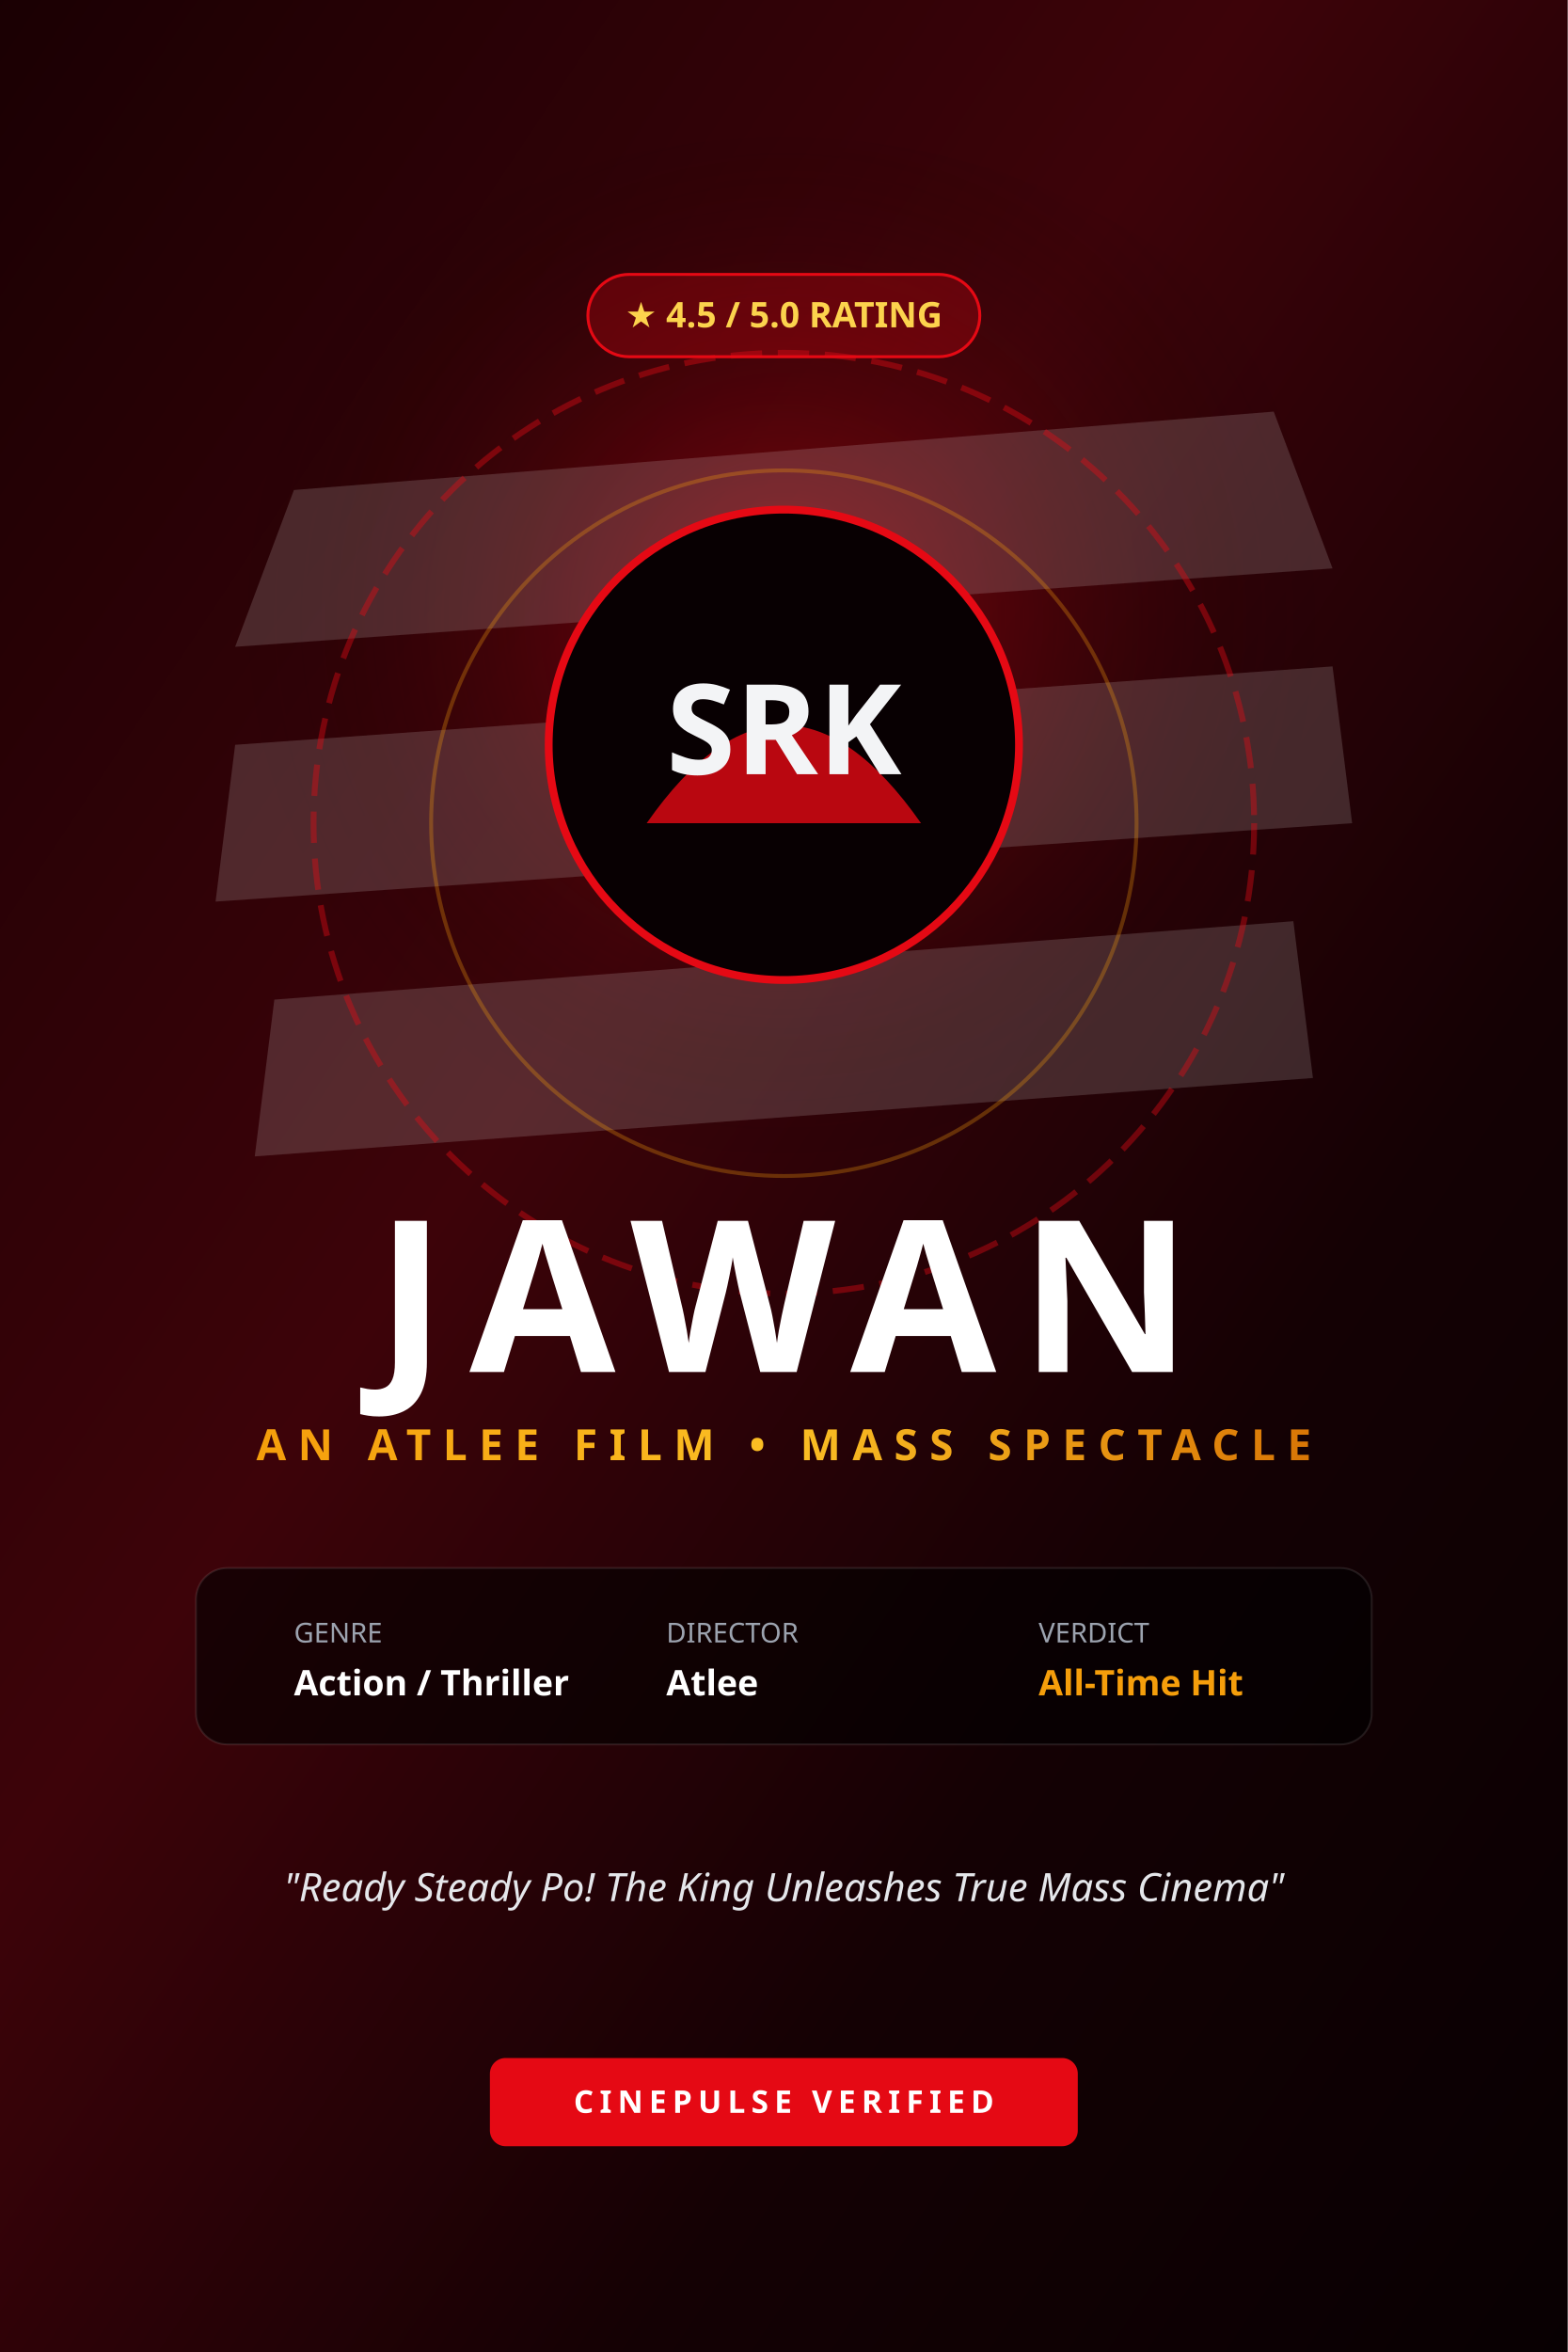
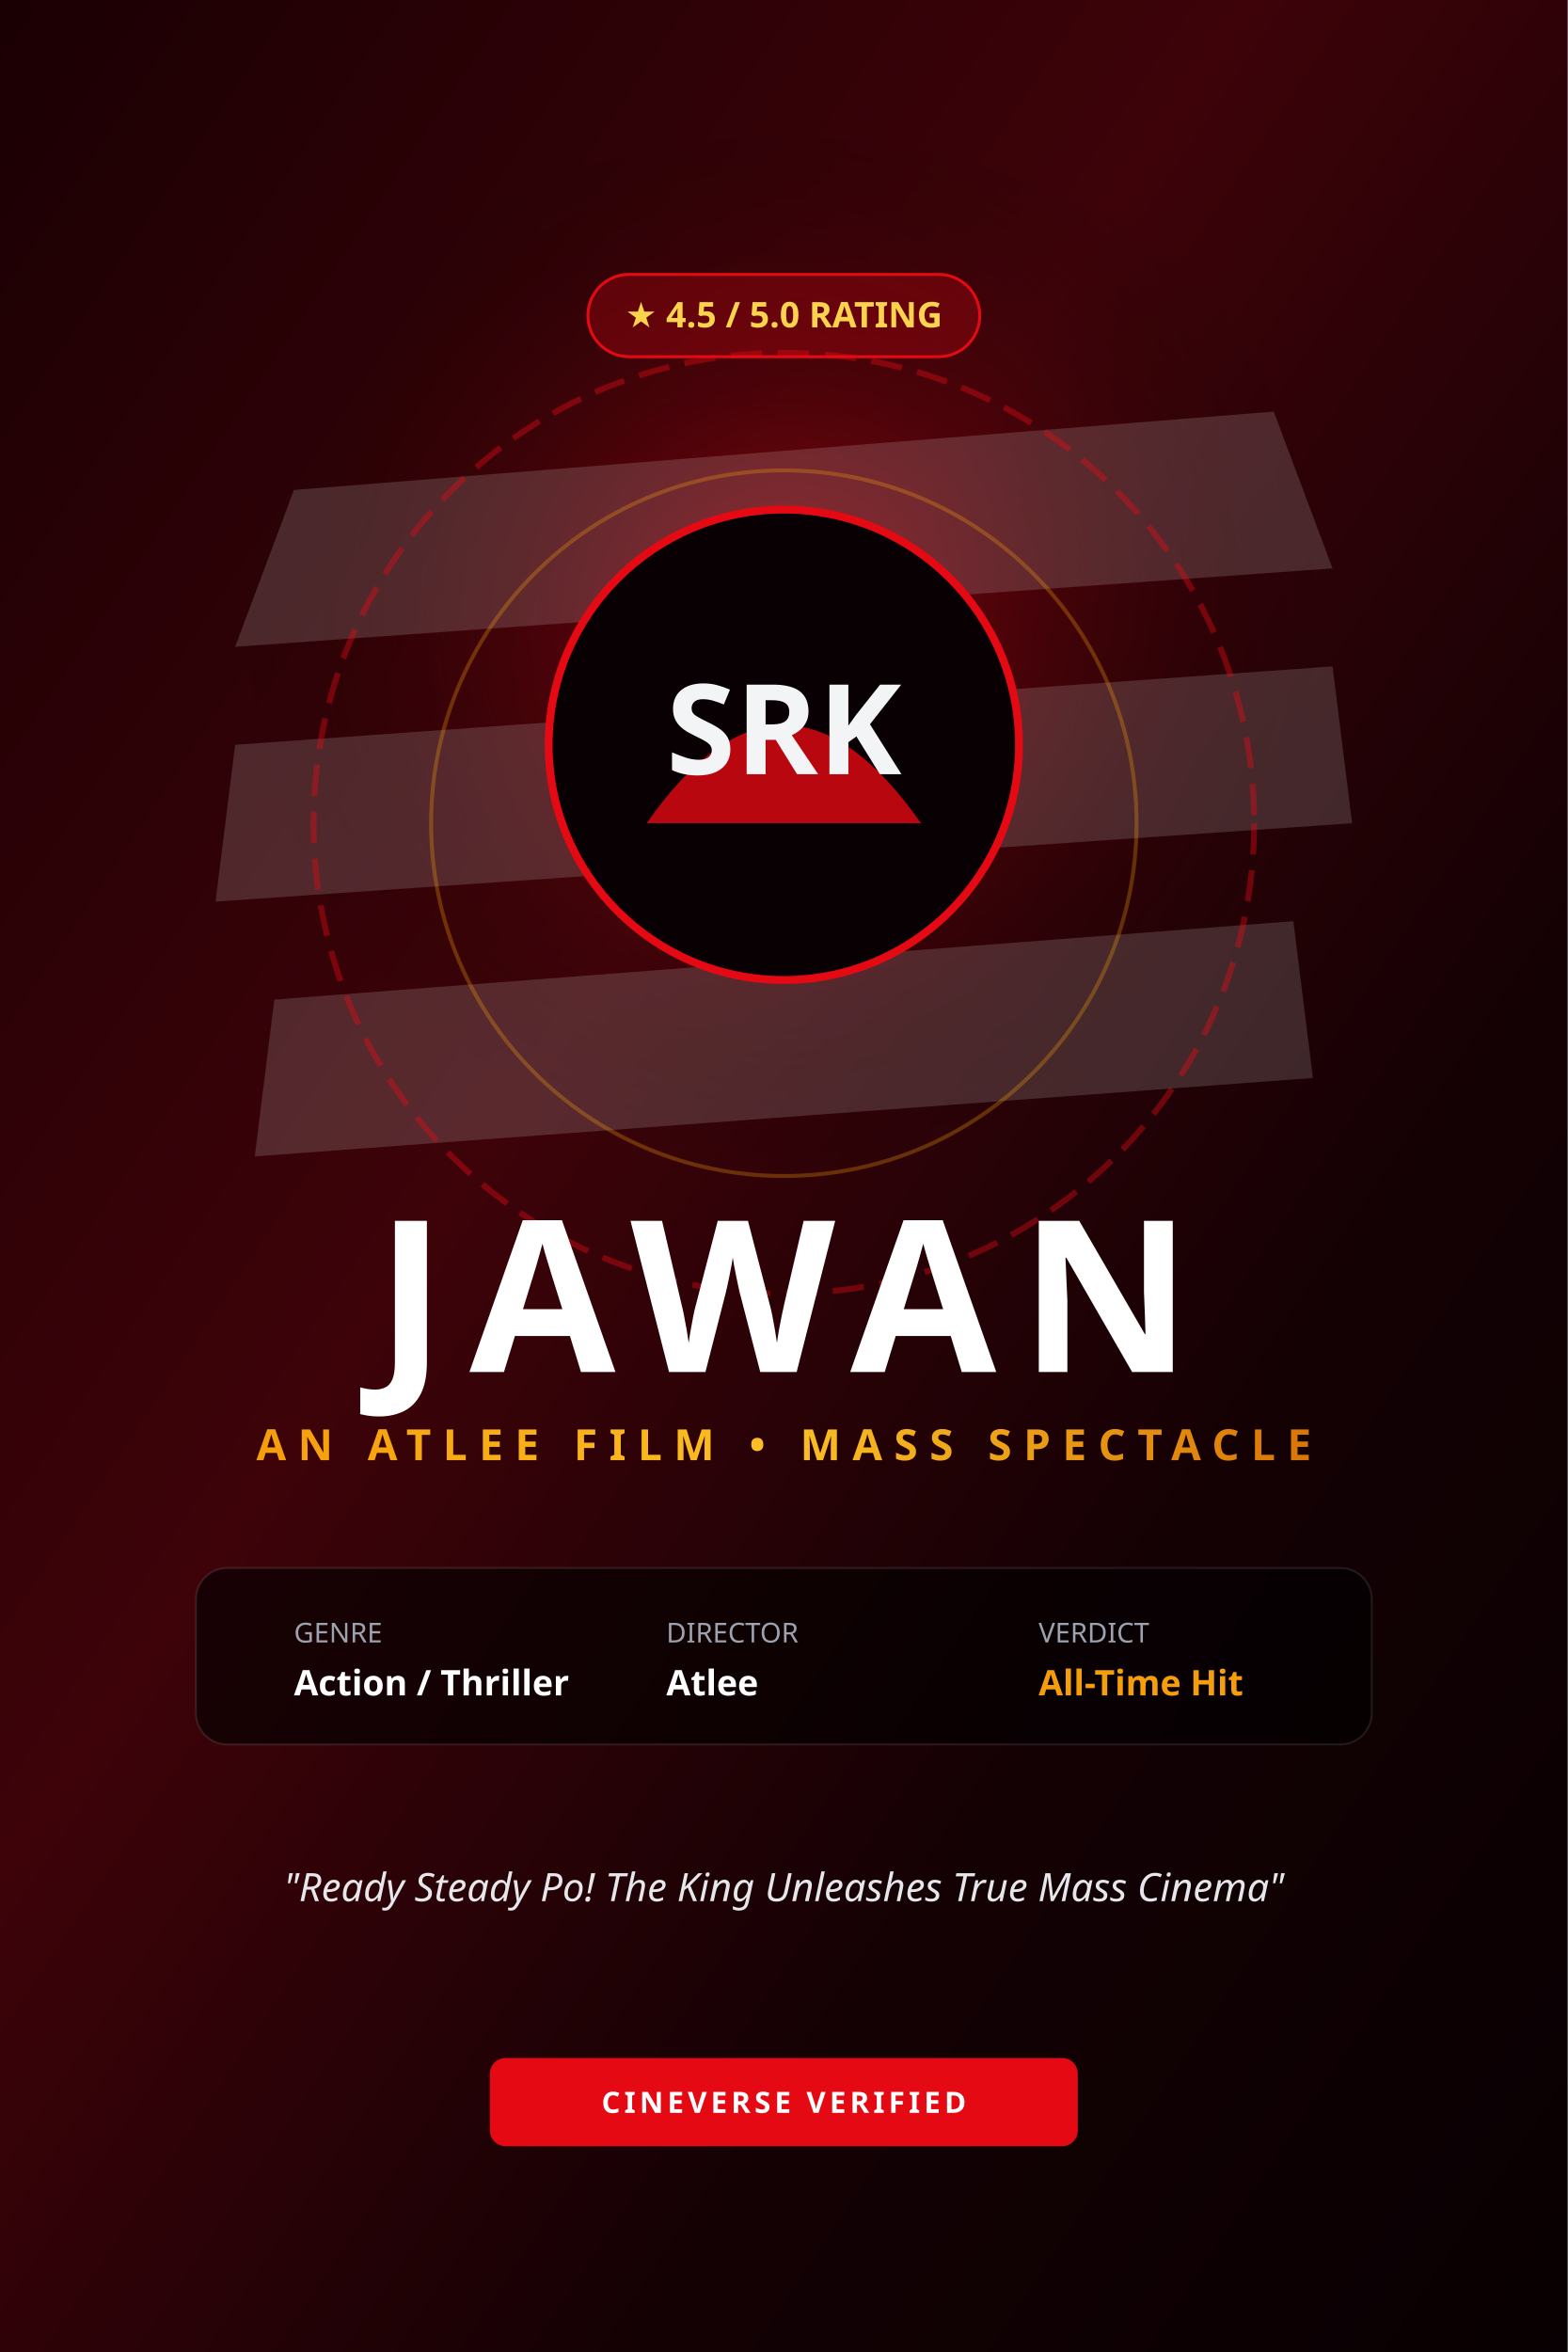
<svg xmlns="http://www.w3.org/2000/svg" viewBox="0 0 800 1200" width="100%" height="100%">
  <defs>
    <linearGradient id="bg" x1="0%" y1="0%" x2="100%" y2="100%">
      <stop offset="0%" stop-color="#1a0003" />
      <stop offset="40%" stop-color="#3d0309" />
      <stop offset="70%" stop-color="#140104" />
      <stop offset="100%" stop-color="#080002" />
    </linearGradient>
    <radialGradient id="glow" cx="50%" cy="35%" r="40%">
      <stop offset="0%" stop-color="#e50914" stop-opacity="0.45" />
      <stop offset="100%" stop-color="#000000" stop-opacity="0" />
    </radialGradient>
    <linearGradient id="gold" x1="0%" y1="0%" x2="100%" y2="0%">
      <stop offset="0%" stop-color="#f59e0b" />
      <stop offset="50%" stop-color="#fbbf24" />
      <stop offset="100%" stop-color="#d97706" />
    </linearGradient>
  </defs>
  <rect width="800" height="1200" fill="url(#bg)" />
  <circle cx="400" cy="420" r="350" fill="url(#glow)" />
  <g opacity="0.15">
    <path d="M150,250 L650,210 L680,290 L120,330 Z" fill="#ffffff" />
    <path d="M120,380 L680,340 L690,420 L110,460 Z" fill="#ffffff" />
    <path d="M140,510 L660,470 L670,550 L130,590 Z" fill="#ffffff" />
  </g>
  <circle cx="400" cy="420" r="240" fill="none" stroke="#e50914" stroke-width="3" stroke-dasharray="16 8" opacity="0.4" />
  <circle cx="400" cy="420" r="180" fill="none" stroke="#f59e0b" stroke-width="2" opacity="0.3" />
  <g transform="translate(300, 140)">
    <rect width="200" height="42" rx="21" fill="#e50914" fill-opacity="0.25" stroke="#e50914" stroke-width="1.5" />
    <text x="100" y="27" font-family="system-ui, sans-serif" font-size="18" font-weight="bold" fill="#fcd34d" text-anchor="middle">★ 4.5 / 5.0 RATING</text>
  </g>
  <circle cx="400" cy="380" r="120" fill="#080002" stroke="#e50914" stroke-width="4" />
  <path d="M330,420 Q400,320 470,420 Z" fill="#e50914" opacity="0.8" />
  <text x="400" y="395" font-family="system-ui, sans-serif" font-size="64" font-weight="900" fill="#f3f4f6" text-anchor="middle">SRK</text>
  <text x="400" y="700" font-family="'Impact', 'Arial Black', sans-serif" font-size="108" font-weight="900" fill="#ffffff" letter-spacing="12" text-anchor="middle">JAWAN</text>
  <text x="400" y="745" font-family="system-ui, sans-serif" font-size="22" font-weight="700" fill="url(#gold)" letter-spacing="6" text-anchor="middle">AN ATLEE FILM • MASS SPECTACLE</text>
  <g transform="translate(100, 800)">
    <rect width="600" height="90" rx="16" fill="#000000" fill-opacity="0.6" stroke="#ffffff" stroke-opacity="0.1" />
    <text x="50" y="38" font-family="system-ui, sans-serif" font-size="14" fill="#9ca3af">GENRE</text>
    <text x="50" y="65" font-family="system-ui, sans-serif" font-size="18" font-weight="bold" fill="#ffffff">Action / Thriller</text>
    <text x="240" y="38" font-family="system-ui, sans-serif" font-size="14" fill="#9ca3af">DIRECTOR</text>
    <text x="240" y="65" font-family="system-ui, sans-serif" font-size="18" font-weight="bold" fill="#ffffff">Atlee</text>
    <text x="430" y="38" font-family="system-ui, sans-serif" font-size="14" fill="#9ca3af">VERDICT</text>
    <text x="430" y="65" font-family="system-ui, sans-serif" font-size="18" font-weight="bold" fill="#f59e0b">All-Time Hit</text>
  </g>
  <text x="400" y="970" font-family="system-ui, sans-serif" font-size="20" font-style="italic" fill="#e5e7eb" text-anchor="middle">"Ready Steady Po! The King Unleashes True Mass Cinema"</text>
  <g transform="translate(250, 1050)">
    <rect width="300" height="45" rx="8" fill="#e50914" />
-     <text x="150" y="28" font-family="system-ui, sans-serif" font-size="16" font-weight="bold" fill="#ffffff" letter-spacing="3" text-anchor="middle">CINEPULSE VERIFIED</text>
+     <text x="150" y="28" font-family="system-ui, sans-serif" font-size="15" font-weight="bold" fill="#ffffff" letter-spacing="2" text-anchor="middle">CINEVERSE VERIFIED</text>
  </g>
</svg>
